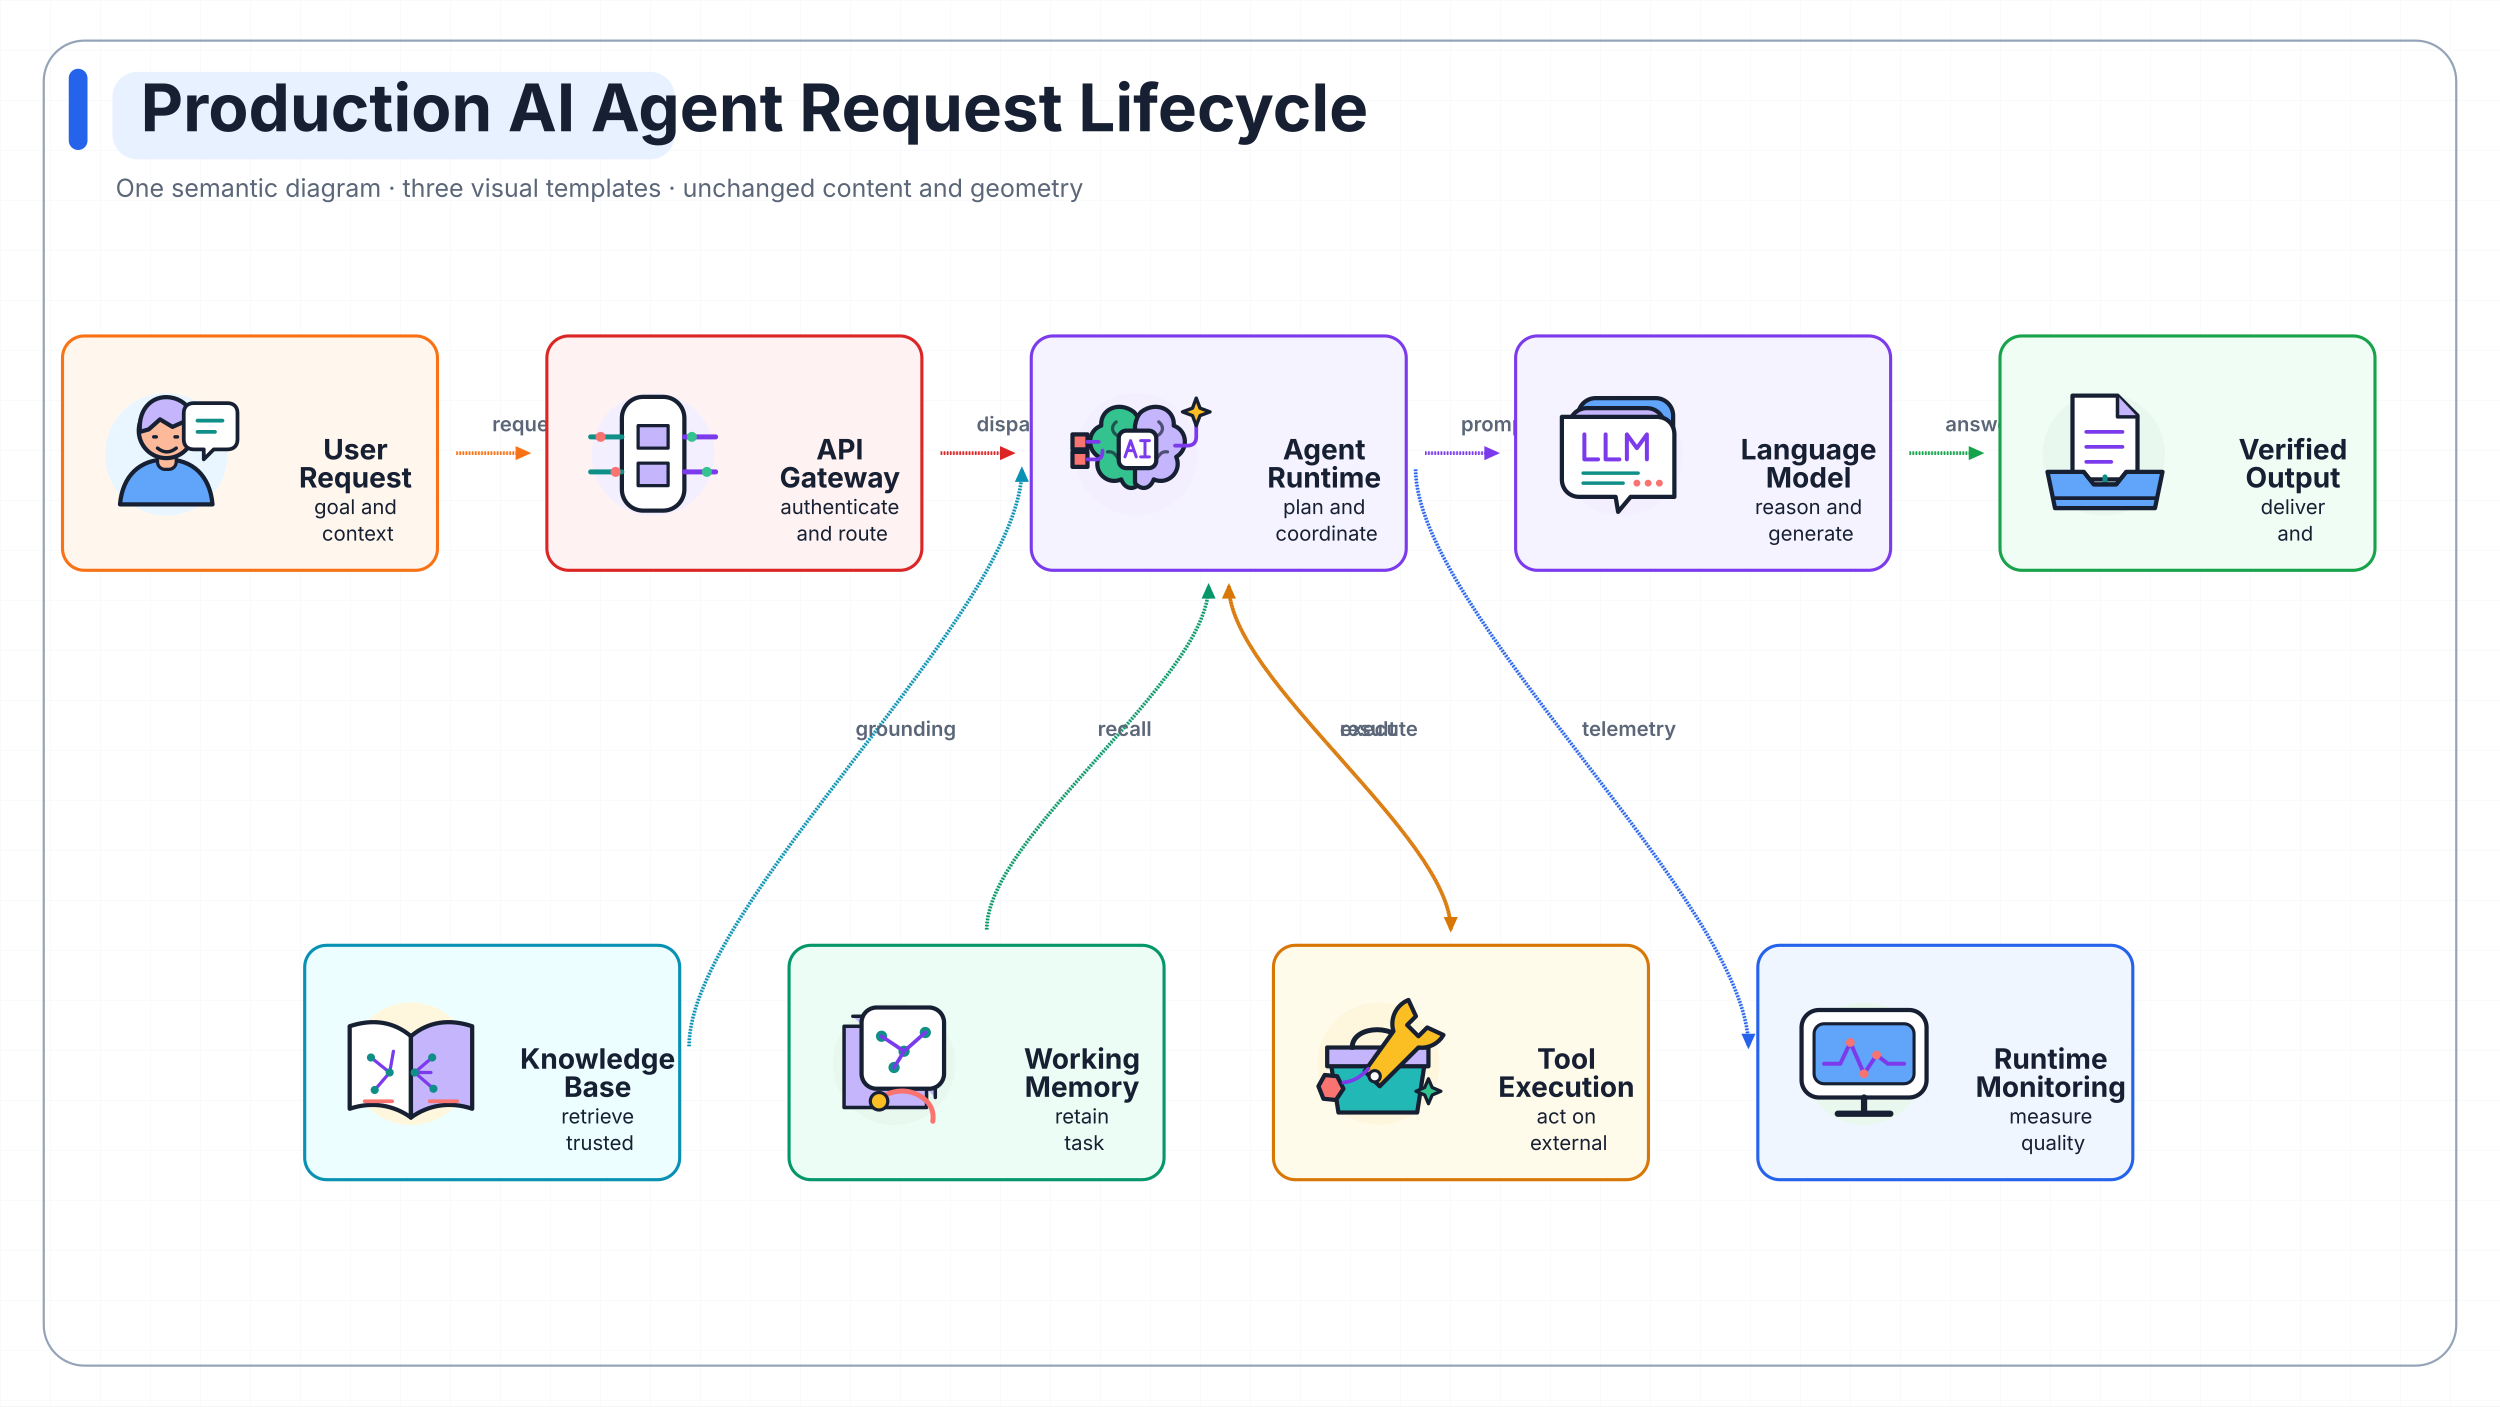
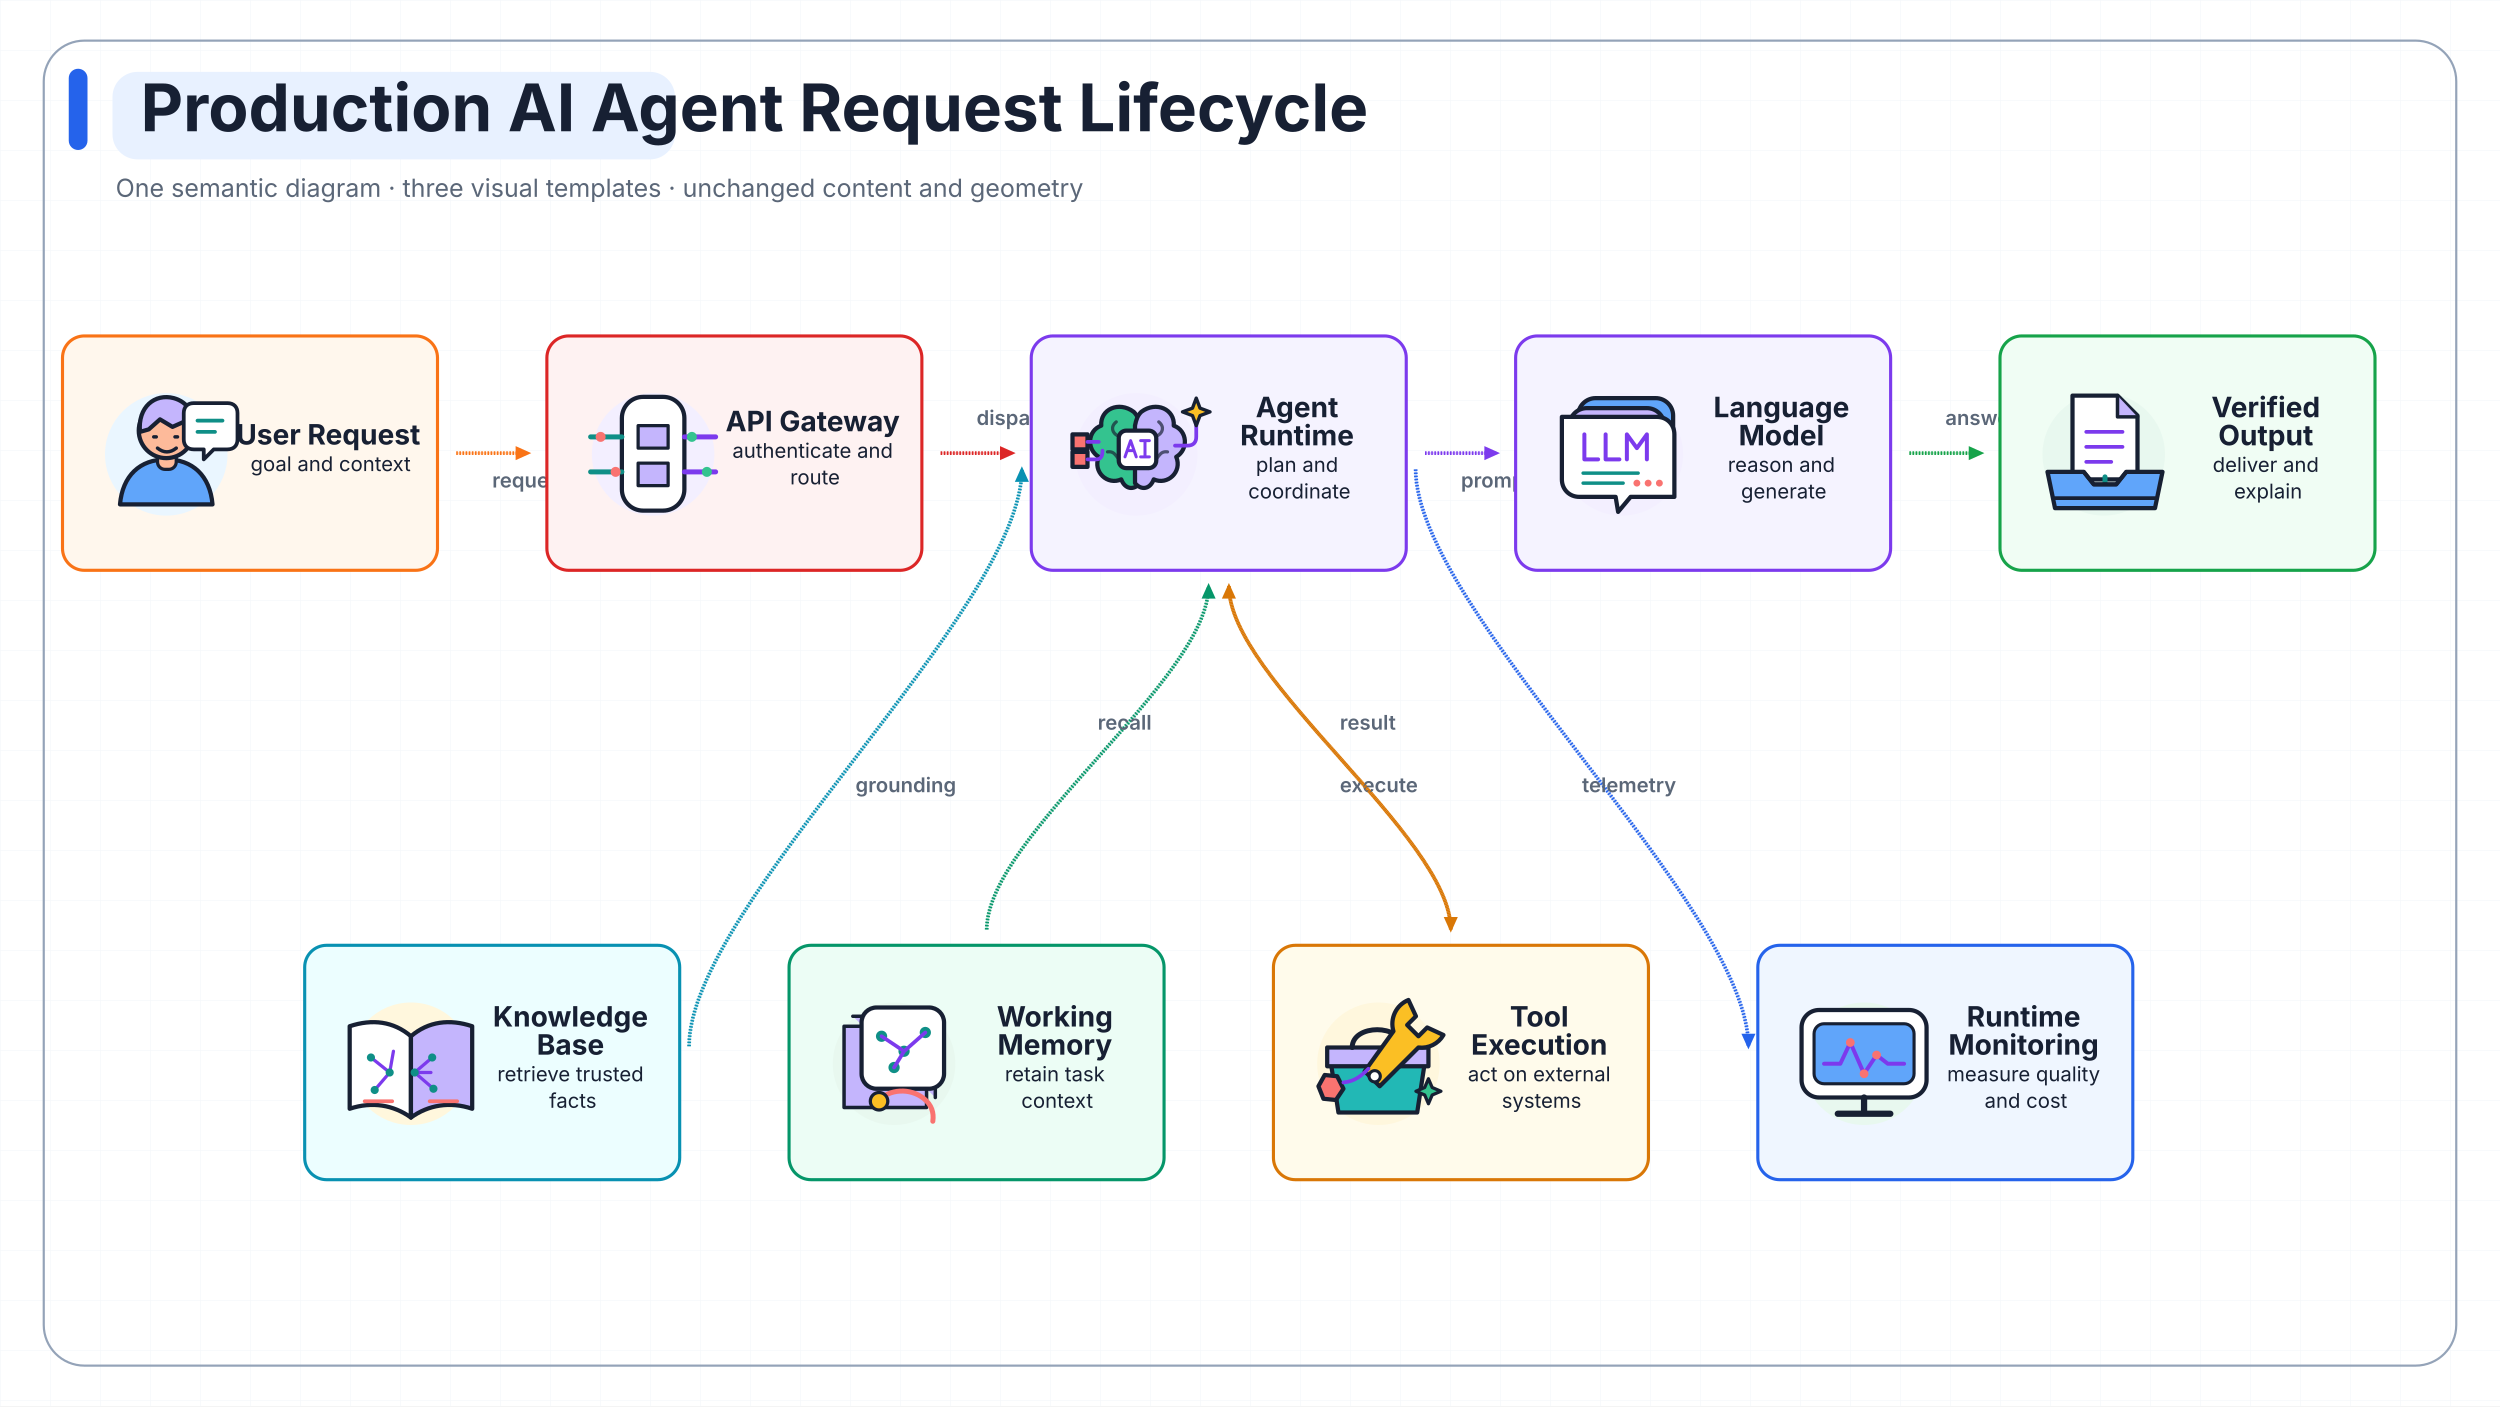
<svg xmlns="http://www.w3.org/2000/svg" width="1600" height="900" viewBox="0 0 1600 900" role="img" aria-labelledby="diagram-title diagram-desc" data-motion-profile="showcase-v1" data-motion-sequence="staged" data-motion-edge="packet-flow" data-motion-node="icon-performance" data-motion-group="none" data-motion-title="highlight-sweep" data-motion-reduced="static" data-icon-system="illustrated" data-icon-system-version="2.5.0">
  <style>
  .title { font: 700 42px ui-sans-serif, system-ui, -apple-system, BlinkMacSystemFont, "Segoe UI", sans-serif; letter-spacing: 0; }
  .subtitle { font: 400 16px ui-sans-serif, system-ui, -apple-system, BlinkMacSystemFont, "Segoe UI", sans-serif; }
  .node-title { font: 700 18px ui-sans-serif, system-ui, -apple-system, BlinkMacSystemFont, "Segoe UI", sans-serif; }
  .node-caption { font: 400 13px ui-sans-serif, system-ui, -apple-system, BlinkMacSystemFont, "Segoe UI", sans-serif; opacity: 0.84; }
  .group-label { font: 700 14px ui-sans-serif, system-ui, -apple-system, BlinkMacSystemFont, "Segoe UI", sans-serif; text-transform: uppercase; letter-spacing: 0.08em; }
  .edge-label { font: 600 13px ui-sans-serif, system-ui, -apple-system, BlinkMacSystemFont, "Segoe UI", sans-serif; }
  .step-label { font: 700 12px ui-sans-serif, system-ui, -apple-system, BlinkMacSystemFont, "Segoe UI", sans-serif; }
  .edge-flow { stroke-linecap: round; }
  .edge-draw, .edge-base { stroke-linecap: butt; stroke-linejoin: round; }
  .edge-particle { filter: url(#particle-glow); }
  .edge-arrow-particle { filter: url(#particle-glow); }
  .semantic-icon { vector-effect: non-scaling-stroke; }
  .semantic-icon-breathe { transform-box: fill-box; transform-origin: center; animation: semanticIconBreathe 2.8s ease-in-out infinite; }
  .icon-breathe-halo { pointer-events: none; filter: url(#particle-glow); }
  .node-glow, .node-burst { pointer-events: none; }
  #title-accent { transform-origin: 50px 70px; animation: titlePulse 4.8s ease-in-out infinite; }
  #title-highlight { transform-origin: 252px 74px; animation: titleSlide 5.6s ease-in-out infinite; }
  @keyframes titlePulse { 0%, 100% { opacity: 0.76; } 50% { opacity: 1; } }
  @keyframes titleSlide { 0%, 100% { transform: translateX(0); opacity: 0.9; } 50% { transform: translateX(8px); opacity: 1; } }
  @keyframes semanticIconBreathe { 0%, 100% { transform: scale(0.96); opacity: 0.72; } 50% { transform: scale(1.08); opacity: 1; } }
  @media (prefers-reduced-motion: reduce) {
    #title-accent, #title-highlight, .semantic-icon-breathe { animation: none; }
  }
</style>
  <rect width="100%" height="100%" fill="#ffffff" />
  <defs>
    <filter id="soft-glow" x="-40%" y="-40%" width="180%" height="180%">
      <feGaussianBlur stdDeviation="5" result="blur" />
      <feMerge>
        <feMergeNode in="blur" />
        <feMergeNode in="SourceGraphic" />
      </feMerge>
    </filter>
    <filter id="particle-glow" x="-80%" y="-80%" width="260%" height="260%">
      <feGaussianBlur stdDeviation="2.6" result="blur" />
      <feMerge>
        <feMergeNode in="blur" />
        <feMergeNode in="SourceGraphic" />
      </feMerge>
    </filter>
    <pattern id="grid" width="32" height="32" patternUnits="userSpaceOnUse">
      <path d="M 32 0 L 0 0 0 32" fill="none" stroke="#edf2f7" stroke-width="1" />
    </pattern>
  </defs>
  <rect width="100%" height="100%" fill="url(#grid)" opacity="0.52" />
  <rect x="28" y="26" width="1544" height="848" rx="26" fill="none" stroke="#94a3b8" stroke-width="1.4" opacity="1.00" />
  <rect id="title-accent" x="44" y="44" width="12" height="52" rx="6" fill="#2563eb" style="animation:none" />
  <rect id="title-highlight" x="72" y="46" width="360" height="56" rx="16" fill="#e8f1ff" style="animation:none" />
  <text id="main-title" x="90" y="84" class="title" fill="#172033" opacity="1">
  Production AI Agent Request Lifecycle
</text>
  <text x="74" y="126" class="subtitle" fill="#5b6778" opacity="1">
  One semantic diagram · three visual templates · unchanged content and geometry
</text>
  <defs>
    <marker id="arrow-1" markerWidth="12" markerHeight="12" viewBox="0 0 12 12" refX="9" refY="6" orient="auto" markerUnits="userSpaceOnUse">
      <path d="M 1 1.5 L 11 6 L 1 10.5 z" fill="#f97316" />
    </marker>
  </defs>
  <g class="edge" data-role="actor">
    <path class="edge-base" d="M 292.0 290.0 C 332.0 290.0, 298.0 290.0, 338.0 290.0" fill="none" stroke="#f97316" stroke-width="1.7" opacity="0.24" />
    <path class="edge-draw" d="M 292.0 290.0 C 332.0 290.0, 298.0 290.0, 338.0 290.0" fill="none" stroke="#f97316" stroke-width="2.4" pathLength="1" stroke-dasharray="1" stroke-dashoffset="0" marker-end="url(#arrow-1)" />
-     <text x="315.0" y="276.0" class="edge-label" fill="#5b6778" opacity="1">
+     <text x="315.0" y="312.0" class="edge-label" fill="#5b6778" opacity="1">
    request
  </text>
  </g>
  <defs>
    <marker id="arrow-2" markerWidth="12" markerHeight="12" viewBox="0 0 12 12" refX="9" refY="6" orient="auto" markerUnits="userSpaceOnUse">
      <path d="M 1 1.5 L 11 6 L 1 10.5 z" fill="#dc2626" />
    </marker>
  </defs>
  <g class="edge" data-role="risk">
    <path class="edge-base" d="M 602.0 290.0 C 642.0 290.0, 608.0 290.0, 648.0 290.0" fill="none" stroke="#dc2626" stroke-width="1.7" opacity="0.24" />
    <path class="edge-draw" d="M 602.0 290.0 C 642.0 290.0, 608.0 290.0, 648.0 290.0" fill="none" stroke="#dc2626" stroke-width="2.4" pathLength="1" stroke-dasharray="1" stroke-dashoffset="0" marker-end="url(#arrow-2)" />
-     <text x="625.0" y="276.0" class="edge-label" fill="#5b6778" opacity="1">
+     <text x="625.0" y="272.0" class="edge-label" fill="#5b6778" opacity="1">
    dispatch
  </text>
  </g>
  <defs>
    <marker id="arrow-3" markerWidth="12" markerHeight="12" viewBox="0 0 12 12" refX="9" refY="6" orient="auto" markerUnits="userSpaceOnUse">
      <path d="M 1 1.5 L 11 6 L 1 10.5 z" fill="#7c3aed" />
    </marker>
  </defs>
  <g class="edge" data-role="agent">
    <path class="edge-base" d="M 912.0 290.0 C 952.0 290.0, 918.0 290.0, 958.0 290.0" fill="none" stroke="#7c3aed" stroke-width="1.7" opacity="0.24" />
    <path class="edge-draw" d="M 912.0 290.0 C 952.0 290.0, 918.0 290.0, 958.0 290.0" fill="none" stroke="#7c3aed" stroke-width="2.4" pathLength="1" stroke-dasharray="1" stroke-dashoffset="0" marker-end="url(#arrow-3)" />
-     <text x="935.0" y="276.0" class="edge-label" fill="#5b6778" opacity="1">
+     <text x="935.0" y="312.0" class="edge-label" fill="#5b6778" opacity="1">
    prompt
  </text>
  </g>
  <defs>
    <marker id="arrow-4" markerWidth="12" markerHeight="12" viewBox="0 0 12 12" refX="9" refY="6" orient="auto" markerUnits="userSpaceOnUse">
      <path d="M 1 1.5 L 11 6 L 1 10.5 z" fill="#16a34a" />
    </marker>
  </defs>
  <g class="edge" data-role="output">
    <path class="edge-base" d="M 1222.0 290.0 C 1262.0 290.0, 1228.0 290.0, 1268.0 290.0" fill="none" stroke="#16a34a" stroke-width="1.7" opacity="0.24" />
    <path class="edge-draw" d="M 1222.0 290.0 C 1262.0 290.0, 1228.0 290.0, 1268.0 290.0" fill="none" stroke="#16a34a" stroke-width="2.4" pathLength="1" stroke-dasharray="1" stroke-dashoffset="0" marker-end="url(#arrow-4)" />
-     <text x="1245.0" y="276.0" class="edge-label" fill="#5b6778" opacity="1">
+     <text x="1245.0" y="272.0" class="edge-label" fill="#5b6778" opacity="1">
    answer
  </text>
  </g>
  <defs>
    <marker id="arrow-5" markerWidth="12" markerHeight="12" viewBox="0 0 12 12" refX="9" refY="6" orient="auto" markerUnits="userSpaceOnUse">
      <path d="M 1 1.5 L 11 6 L 1 10.5 z" fill="#0891b2" />
    </marker>
  </defs>
  <g class="edge" data-role="source">
    <path class="edge-base" d="M 441.0 669.6 C 441.0 580.1, 654.0 389.9, 654.0 300.4" fill="none" stroke="#0891b2" stroke-width="1.7" opacity="0.24" />
    <path class="edge-draw" d="M 441.0 669.6 C 441.0 580.1, 654.0 389.9, 654.0 300.4" fill="none" stroke="#0891b2" stroke-width="2.4" pathLength="1" stroke-dasharray="1" stroke-dashoffset="0" marker-end="url(#arrow-5)" />
-     <text x="547.5" y="471.0" class="edge-label" fill="#5b6778" opacity="1">
+     <text x="547.5" y="507.0" class="edge-label" fill="#5b6778" opacity="1">
    grounding
  </text>
  </g>
  <defs>
    <marker id="arrow-6" markerWidth="12" markerHeight="12" viewBox="0 0 12 12" refX="9" refY="6" orient="auto" markerUnits="userSpaceOnUse">
      <path d="M 1 1.5 L 11 6 L 1 10.5 z" fill="#059669" />
    </marker>
  </defs>
  <g class="edge" data-role="memory">
    <path class="edge-base" d="M 631.5 594.9 C 631.5 535.3, 773.5 434.7, 773.5 375.1" fill="none" stroke="#059669" stroke-width="1.7" opacity="0.24" />
    <path class="edge-draw" d="M 631.5 594.9 C 631.5 535.3, 773.5 434.7, 773.5 375.1" fill="none" stroke="#059669" stroke-width="2.4" pathLength="1" stroke-dasharray="1" stroke-dashoffset="0" marker-end="url(#arrow-6)" />
-     <text x="702.5" y="471.0" class="edge-label" fill="#5b6778" opacity="1">
+     <text x="702.5" y="467.0" class="edge-label" fill="#5b6778" opacity="1">
    recall
  </text>
  </g>
  <defs>
    <marker id="arrow-7" markerWidth="12" markerHeight="12" viewBox="0 0 12 12" refX="9" refY="6" orient="auto" markerUnits="userSpaceOnUse">
      <path d="M 1 1.5 L 11 6 L 1 10.5 z" fill="#d97706" />
    </marker>
  </defs>
  <g class="edge" data-role="tool">
    <path class="edge-base" d="M 786.5 375.1 C 786.5 434.7, 928.5 535.3, 928.5 594.9" fill="none" stroke="#d97706" stroke-width="1.7" opacity="0.24" />
    <path class="edge-draw" d="M 786.5 375.1 C 786.5 434.7, 928.5 535.3, 928.5 594.9" fill="none" stroke="#d97706" stroke-width="2.4" pathLength="1" stroke-dasharray="1" stroke-dashoffset="0" marker-end="url(#arrow-7)" />
-     <text x="857.5" y="471.0" class="edge-label" fill="#5b6778" opacity="1">
+     <text x="857.5" y="507.0" class="edge-label" fill="#5b6778" opacity="1">
    execute
  </text>
  </g>
  <defs>
    <marker id="arrow-8" markerWidth="12" markerHeight="12" viewBox="0 0 12 12" refX="9" refY="6" orient="auto" markerUnits="userSpaceOnUse">
      <path d="M 1 1.5 L 11 6 L 1 10.5 z" fill="#d97706" />
    </marker>
  </defs>
  <g class="edge" data-role="tool">
    <path class="edge-base" d="M 928.5 594.9 C 928.5 535.3, 786.5 434.7, 786.5 375.1" fill="none" stroke="#d97706" stroke-width="1.7" opacity="0.24" />
    <path class="edge-draw" d="M 928.5 594.9 C 928.5 535.3, 786.5 434.7, 786.5 375.1" fill="none" stroke="#d97706" stroke-width="2.4" pathLength="1" stroke-dasharray="1" stroke-dashoffset="0" marker-end="url(#arrow-8)" />
-     <text x="857.5" y="471.0" class="edge-label" fill="#5b6778" opacity="1">
+     <text x="857.5" y="467.0" class="edge-label" fill="#5b6778" opacity="1">
    result
  </text>
  </g>
  <defs>
    <marker id="arrow-9" markerWidth="12" markerHeight="12" viewBox="0 0 12 12" refX="9" refY="6" orient="auto" markerUnits="userSpaceOnUse">
      <path d="M 1 1.5 L 11 6 L 1 10.5 z" fill="#2563eb" />
    </marker>
  </defs>
  <g class="edge" data-role="process">
    <path class="edge-base" d="M 906.0 300.4 C 906.0 389.9, 1119.0 580.1, 1119.0 669.6" fill="none" stroke="#2563eb" stroke-width="1.7" opacity="0.24" />
    <path class="edge-draw" d="M 906.0 300.4 C 906.0 389.9, 1119.0 580.1, 1119.0 669.6" fill="none" stroke="#2563eb" stroke-width="2.4" pathLength="1" stroke-dasharray="1" stroke-dashoffset="0" marker-end="url(#arrow-9)" />
-     <text x="1012.5" y="471.0" class="edge-label" fill="#5b6778" opacity="1">
+     <text x="1012.5" y="507.0" class="edge-label" fill="#5b6778" opacity="1">
    telemetry
  </text>
  </g>
  <g id="node-user" class="node motion-node" data-role="actor" opacity="1">
-     <rect x="40.0" y="215.0" width="240.0" height="150.0" rx="14.0" fill="#fff7ed" stroke="#f97316" stroke-width="2.0" />
+     <rect class="node-surface" x="40.0" y="215.0" width="240.0" height="150.0" rx="14.0" fill="#fff7ed" stroke="#f97316" stroke-width="2.0" />
    <g class="semantic-icon-wrap semantic-icon-character-wrap semantic-icon-illustrated-wrap" data-icon="user" data-node-id="user" opacity="1">
      <g id="icon-user-root" class="semantic-icon semantic-icon-illustrated" data-icon-system="illustrated" data-icon-system-version="2.5.0" data-semantic-role="external-person-request-interact" data-rest-opacity="1" transform="translate(60.0 242.0) scale(0.8)">
        <g class="illustrated-character-motion-shell">
          <circle id="icon-user-wash" class="illustrated-part illustrated-wash" data-rest-opacity="1" cx="58" cy="61" r="49" fill="#eaf6ff" stroke="none" stroke-width="3.4" stroke-linecap="round" stroke-linejoin="round" />
          <path id="icon-user-portrait-body" class="illustrated-part illustrated-portrait-body" data-rest-opacity="1" d="M21 101c2-23 16-36 37-36s35 13 37 36Z" fill="#60a5fa" stroke="#172033" stroke-width="3.4" stroke-linecap="round" stroke-linejoin="round" />
          <rect id="icon-user-portrait-neck" class="illustrated-part illustrated-portrait-neck" data-rest-opacity="1" x="51" y="56" width="15" height="17" rx="6" fill="#fdba9a" stroke="#172033" stroke-width="2.6" stroke-linecap="round" stroke-linejoin="round" />
          <circle id="icon-user-portrait-head" class="illustrated-part illustrated-portrait-head" data-rest-opacity="1" cx="58" cy="42" r="22" fill="#fdba9a" stroke="#172033" stroke-width="3.4" stroke-linecap="round" stroke-linejoin="round" />
          <path id="icon-user-portrait-hair" class="illustrated-part illustrated-portrait-hair" data-rest-opacity="1" d="M37 43c-2-20 12-31 27-27 11 3 18 13 16 27l-8-8-9 4-10-6-9 8Z" fill="#c4b5fd" stroke="#172033" stroke-width="3.4" stroke-linecap="round" stroke-linejoin="round" />
          <path id="icon-user-face" class="illustrated-part illustrated-face" data-rest-opacity="1" d="M48 47h2m15 0h2M51 56c5 4 10 4 15 0" fill="none" stroke="#172033" stroke-width="2.8" stroke-linecap="round" stroke-linejoin="round" />
          <path id="icon-user-conversation-card" class="illustrated-part illustrated-conversation-card" data-rest-opacity="1" d="M80 20h27c5 0 8 3 8 8v21c0 5-3 8-8 8H96l-8 8v-8h-8c-5 0-8-3-8-8V28c0-5 3-8 8-8Z" fill="#ffffff" stroke="#172033" stroke-width="3" stroke-linecap="round" stroke-linejoin="round" />
          <path id="icon-user-conversation-lines" class="illustrated-part illustrated-conversation-lines" data-rest-opacity="1" d="M83 34h20M83 43h14" fill="none" stroke="#0f8f87" stroke-width="3" stroke-linecap="round" stroke-linejoin="round" />
        </g>
      </g>
    </g>
-     <text x="229.0" y="276.0" text-anchor="middle" fill="#172033">
-       <tspan x="229.0" dy="18" class="node-title">User</tspan>
-       <tspan x="229.0" dy="18" class="node-title">Request</tspan>
-       <tspan x="229.0" dy="17" class="node-caption">goal and</tspan>
-       <tspan x="229.0" dy="17" class="node-caption">context</tspan>
+     <text x="211.6" y="284.5" class="node-text-block" text-anchor="middle" fill="#172033">
+       <tspan x="211.6" dy="0" class="node-title">User Request</tspan>
+       <tspan x="211.6" dy="17" class="node-caption">goal and context</tspan>
    </text>
  </g>
  <g id="node-gateway" class="node motion-node" data-role="risk" opacity="1">
-     <rect x="350.0" y="215.0" width="240.0" height="150.0" rx="14.0" fill="#fef2f2" stroke="#dc2626" stroke-width="2.0" />
+     <rect class="node-surface" x="350.0" y="215.0" width="240.0" height="150.0" rx="14.0" fill="#fef2f2" stroke="#dc2626" stroke-width="2.0" />
    <g class="semantic-icon-wrap semantic-icon-character-wrap semantic-icon-illustrated-wrap" data-icon="gateway" data-node-id="gateway" opacity="1">
      <g id="icon-gateway-root" class="semantic-icon semantic-icon-illustrated" data-icon-system="illustrated" data-icon-system-version="2.5.0" data-semantic-role="traffic-admit-route-mediate" data-rest-opacity="1" transform="translate(370.0 242.0) scale(0.8)">
        <g class="illustrated-character-motion-shell">
          <circle id="icon-gateway-wash" class="illustrated-part illustrated-wash" data-rest-opacity="1" cx="60" cy="61" r="49" fill="#f3efff" stroke="none" stroke-width="3.4" stroke-linecap="round" stroke-linejoin="round" />
          <rect id="icon-gateway-boundary-appliance" class="illustrated-part illustrated-boundary-appliance" data-rest-opacity="1" x="35" y="15" width="50" height="91" rx="17" fill="#ffffff" stroke="#172033" stroke-width="3.4" stroke-linecap="round" stroke-linejoin="round" />
          <path id="icon-gateway-policy-core" class="illustrated-part illustrated-policy-core" data-rest-opacity="1" d="M48 38h24v18H48Zm0 30h24v18H48Z" fill="#c4b5fd" stroke="#172033" stroke-width="2.6" stroke-linecap="round" stroke-linejoin="round" />
          <path id="icon-gateway-inbound-lanes" class="illustrated-part illustrated-inbound-lanes" data-rest-opacity="1" d="M10 47h25M10 75h25" fill="none" stroke="#0f8f87" stroke-width="4" stroke-linecap="round" stroke-linejoin="round" />
          <path id="icon-gateway-outbound-lanes" class="illustrated-part illustrated-outbound-lanes" data-rest-opacity="1" d="M85 47h25M85 75h25" fill="none" stroke="#7c3aed" stroke-width="4" stroke-linecap="round" stroke-linejoin="round" />
          <path id="icon-gateway-request-packets" class="illustrated-part illustrated-request-packets" data-rest-opacity="1" d="M18 47h0m12 28h0" fill="none" stroke="#f97370" stroke-width="8" stroke-linecap="round" stroke-linejoin="round" />
          <path id="icon-gateway-response-packets" class="illustrated-part illustrated-response-packets" data-rest-opacity="1" d="M91 47h0m12 28h0" fill="none" stroke="#34c38f" stroke-width="8" stroke-linecap="round" stroke-linejoin="round" />
        </g>
      </g>
    </g>
-     <text x="539.0" y="276.0" text-anchor="middle" fill="#172033">
-       <tspan x="539.0" dy="18" class="node-title">API</tspan>
-       <tspan x="539.0" dy="18" class="node-title">Gateway</tspan>
-       <tspan x="539.0" dy="17" class="node-caption">authenticate</tspan>
-       <tspan x="539.0" dy="17" class="node-caption">and route</tspan>
+     <text x="521.6" y="276.0" class="node-text-block" text-anchor="middle" fill="#172033">
+       <tspan x="521.6" dy="0" class="node-title">API Gateway</tspan>
+       <tspan x="521.6" dy="17" class="node-caption">authenticate and</tspan>
+       <tspan x="521.6" dy="17" class="node-caption">route</tspan>
    </text>
  </g>
  <g id="node-agent" class="node motion-node" data-role="agent" opacity="1">
-     <rect x="660.0" y="215.0" width="240.0" height="150.0" rx="14.0" fill="#f5f3ff" stroke="#7c3aed" stroke-width="2.0" />
+     <rect class="node-surface" x="660.0" y="215.0" width="240.0" height="150.0" rx="14.0" fill="#f5f3ff" stroke="#7c3aed" stroke-width="2.0" />
    <g class="semantic-icon-wrap semantic-icon-character-wrap semantic-icon-illustrated-wrap" data-icon="agent" data-node-id="agent" opacity="1">
      <g id="icon-agent-root" class="semantic-icon semantic-icon-illustrated" data-icon-system="illustrated" data-icon-system-version="2.5.0" data-semantic-role="input-reason-result" data-rest-opacity="1" transform="translate(680.0 242.0) scale(0.8)">
        <g class="illustrated-character-motion-shell">
          <circle id="icon-agent-wash" class="illustrated-part illustrated-wash" data-rest-opacity="1" cx="59" cy="61" r="49" fill="#f3efff" stroke="none" stroke-width="3.4" stroke-linecap="round" stroke-linejoin="round" />
          <path id="icon-agent-brain-left" class="illustrated-part illustrated-brain-left" data-rest-opacity="1" d="M57 27C45 18 30 25 31 38c-11 4-12 19-2 25-5 12 7 23 18 18 3 8 10 9 15 3V38c-1-5-2-8-5-11Z" fill="#34c38f" stroke="#172033" stroke-width="3.4" stroke-linecap="round" stroke-linejoin="round" />
          <path id="icon-agent-brain-right" class="illustrated-part illustrated-brain-right" data-rest-opacity="1" d="M63 27c12-9 27-2 26 11 11 4 12 19 2 25 5 12-7 23-18 18-3 8-10 9-15 3V38c1-5 2-8 5-11Z" fill="#c4b5fd" stroke="#172033" stroke-width="3.4" stroke-linecap="round" stroke-linejoin="round" />
          <path id="icon-agent-brain-detail" class="illustrated-part illustrated-brain-detail" data-rest-opacity="0.68" d="M43 35c-5 4-3 9 1 11m-8 13c7-1 7 6 12 8m29-32c5 4 3 9-1 11m8 13c-7-1-7 6-12 8" opacity="0.68" fill="none" stroke="#172033" stroke-width="2.6" stroke-linecap="round" stroke-linejoin="round" />
          <rect id="icon-agent-processor" class="illustrated-part illustrated-processor" data-rest-opacity="1" x="45" y="42" width="30" height="30" rx="6" fill="#ffffff" stroke="#172033" stroke-width="3.4" stroke-linecap="round" stroke-linejoin="round" />
          <path id="icon-agent-processor-core" class="illustrated-part illustrated-processor-core" data-rest-opacity="1" d="M50 63l4.5-13L59 63m-7.3-5h5.6M62.5 50h7m-3.5 0v13m-3.5 0h7" fill="none" stroke="#7c3aed" stroke-width="2.4" stroke-linecap="round" stroke-linejoin="round" />
          <path id="icon-agent-input-nodes" class="illustrated-part illustrated-input-nodes" data-rest-opacity="1" d="M8 45h12v12H8Zm0 26h12V59H8Z" fill="#f97370" stroke="#172033" stroke-width="3.4" stroke-linecap="round" stroke-linejoin="round" />
          <path id="icon-agent-input-path" class="illustrated-part illustrated-input-path" data-rest-opacity="1" d="M20 51h9m-9 14h7c4 0 5-3 5-7" fill="none" stroke="#7c3aed" stroke-width="3" stroke-linecap="round" stroke-linejoin="round" />
          <path id="icon-agent-output-path" class="illustrated-part illustrated-output-path" data-rest-opacity="1" d="M90 54h10c5 0 7-3 7-7V35" fill="none" stroke="#7c3aed" stroke-width="3" stroke-linecap="round" stroke-linejoin="round" />
          <path id="icon-agent-result" class="illustrated-part illustrated-result" data-rest-opacity="1" d="M107 16l3 8 8 3-8 3-3 8-3-8-8-3 8-3Z" fill="#fbbf24" stroke="#172033" stroke-width="2.7" stroke-linecap="round" stroke-linejoin="round" />
        </g>
      </g>
    </g>
-     <text x="849.0" y="276.0" text-anchor="middle" fill="#172033">
-       <tspan x="849.0" dy="18" class="node-title">Agent</tspan>
-       <tspan x="849.0" dy="18" class="node-title">Runtime</tspan>
-       <tspan x="849.0" dy="17" class="node-caption">plan and</tspan>
-       <tspan x="849.0" dy="17" class="node-caption">coordinate</tspan>
+     <text x="831.6" y="267.0" class="node-text-block" text-anchor="middle" fill="#172033">
+       <tspan x="831.6" dy="0" class="node-title">Agent</tspan>
+       <tspan x="831.6" dy="18" class="node-title">Runtime</tspan>
+       <tspan x="831.6" dy="17" class="node-caption">plan and</tspan>
+       <tspan x="831.6" dy="17" class="node-caption">coordinate</tspan>
    </text>
  </g>
  <g id="node-model" class="node motion-node" data-role="agent" opacity="1">
-     <rect x="970.0" y="215.0" width="240.0" height="150.0" rx="14.0" fill="#f5f3ff" stroke="#7c3aed" stroke-width="2.0" />
+     <rect class="node-surface" x="970.0" y="215.0" width="240.0" height="150.0" rx="14.0" fill="#f5f3ff" stroke="#7c3aed" stroke-width="2.0" />
    <g class="semantic-icon-wrap semantic-icon-character-wrap semantic-icon-illustrated-wrap" data-icon="llm" data-node-id="model" opacity="1">
      <g id="icon-model-root" class="semantic-icon semantic-icon-illustrated" data-icon-system="illustrated" data-icon-system-version="2.5.0" data-semantic-role="language-context-transform-generate" data-rest-opacity="1" transform="translate(990.0 242.0) scale(0.8)">
        <g class="illustrated-character-motion-shell">
          <circle id="icon-model-wash" class="illustrated-part illustrated-wash" data-rest-opacity="1" cx="60" cy="61" r="49" fill="#f3efff" stroke="none" stroke-width="3.4" stroke-linecap="round" stroke-linejoin="round" />
          <rect id="icon-model-context-back" class="illustrated-part illustrated-context-back" data-rest-opacity="1" x="25" y="16" width="76" height="70" rx="14" fill="#60a5fa" stroke="#172033" stroke-width="3.4" stroke-linecap="round" stroke-linejoin="round" />
          <rect id="icon-model-context-mid" class="illustrated-part illustrated-context-mid" data-rest-opacity="1" x="18" y="24" width="76" height="70" rx="14" fill="#c4b5fd" stroke="#172033" stroke-width="3.4" stroke-linecap="round" stroke-linejoin="round" />
          <path id="icon-model-model-shell" class="illustrated-part illustrated-model-shell" data-rest-opacity="1" d="M12 31h76c8 0 14 6 14 14v50H67l-10 12-2-12H26c-8 0-14-6-14-14Z" fill="#ffffff" stroke="#172033" stroke-width="3.4" stroke-linecap="round" stroke-linejoin="round" />
          <path id="icon-model-model-mark" class="illustrated-part illustrated-model-mark" data-rest-opacity="1" d="M30 45v20h11M47 45v20h11M64 65V45l8 11 8-11v20" fill="none" stroke="#7c3aed" stroke-width="3.2" stroke-linecap="round" stroke-linejoin="round" />
          <path id="icon-model-token-lines" class="illustrated-part illustrated-token-lines" data-rest-opacity="1" d="M29 76h44M29 84h32" fill="none" stroke="#0f8f87" stroke-width="2.8" stroke-linecap="round" stroke-linejoin="round" />
          <path id="icon-model-completion-dots" class="illustrated-part illustrated-completion-dots" data-rest-opacity="1" d="M72 84h0m9 0h0m9 0h0" fill="none" stroke="#f97370" stroke-width="5.5" stroke-linecap="round" stroke-linejoin="round" />
        </g>
      </g>
    </g>
-     <text x="1159.0" y="276.0" text-anchor="middle" fill="#172033">
-       <tspan x="1159.0" dy="18" class="node-title">Language</tspan>
-       <tspan x="1159.0" dy="18" class="node-title">Model</tspan>
-       <tspan x="1159.0" dy="17" class="node-caption">reason and</tspan>
-       <tspan x="1159.0" dy="17" class="node-caption">generate</tspan>
+     <text x="1141.6" y="267.0" class="node-text-block" text-anchor="middle" fill="#172033">
+       <tspan x="1141.6" dy="0" class="node-title">Language</tspan>
+       <tspan x="1141.6" dy="18" class="node-title">Model</tspan>
+       <tspan x="1141.6" dy="17" class="node-caption">reason and</tspan>
+       <tspan x="1141.6" dy="17" class="node-caption">generate</tspan>
    </text>
  </g>
  <g id="node-output" class="node motion-node" data-role="output" opacity="1">
-     <rect x="1280.0" y="215.0" width="240.0" height="150.0" rx="14.0" fill="#f0fdf4" stroke="#16a34a" stroke-width="2.0" />
+     <rect class="node-surface" x="1280.0" y="215.0" width="240.0" height="150.0" rx="14.0" fill="#f0fdf4" stroke="#16a34a" stroke-width="2.0" />
    <g class="semantic-icon-wrap semantic-icon-character-wrap semantic-icon-illustrated-wrap" data-icon="output" data-node-id="output" opacity="1">
      <g id="icon-output-root" class="semantic-icon semantic-icon-illustrated" data-icon-system="illustrated" data-icon-system-version="2.5.0" data-semantic-role="artifact-deliver-confirm" data-rest-opacity="1" transform="translate(1300.0 242.0) scale(0.8)">
        <g class="illustrated-character-motion-shell">
          <circle id="icon-output-wash" class="illustrated-part illustrated-wash" data-rest-opacity="1" cx="58" cy="61" r="49" fill="#e8f8ef" stroke="none" stroke-width="3.4" stroke-linecap="round" stroke-linejoin="round" />
          <path id="icon-output-artifact-card" class="illustrated-part illustrated-artifact-card" data-rest-opacity="1" d="M33 14h36l16 16v51H33Z" fill="#ffffff" stroke="#172033" stroke-width="3.4" stroke-linecap="round" stroke-linejoin="round" />
          <path id="icon-output-artifact-corner" class="illustrated-part illustrated-artifact-corner" data-rest-opacity="1" d="M69 14v17h16" fill="#c4b5fd" stroke="#172033" stroke-width="2.8" stroke-linecap="round" stroke-linejoin="round" />
          <path id="icon-output-artifact-lines" class="illustrated-part illustrated-artifact-lines" data-rest-opacity="1" d="M44 43h29M44 55h29M44 67h20" fill="none" stroke="#7c3aed" stroke-width="3" stroke-linecap="round" stroke-linejoin="round" />
          <path id="icon-output-emergence-track" class="illustrated-part illustrated-emergence-track" data-rest-opacity="1" d="M59 79v17" fill="none" stroke="#0f8f87" stroke-width="4" stroke-linecap="round" stroke-linejoin="round" />
          <path id="icon-output-delivery-tray" class="illustrated-part illustrated-delivery-tray" data-rest-opacity="1" d="M13 75h29l8 10h18l8-10h29l-6 29H19Z" fill="#60a5fa" stroke="#172033" stroke-width="3.4" stroke-linecap="round" stroke-linejoin="round" />
          <path id="icon-output-delivery-lip" class="illustrated-part illustrated-delivery-lip" data-rest-opacity="1" d="M19 96h80M42 75l8 10h18l8-10" fill="none" stroke="#172033" stroke-width="3" stroke-linecap="round" stroke-linejoin="round" />
        </g>
      </g>
    </g>
-     <text x="1469.0" y="276.0" text-anchor="middle" fill="#172033">
-       <tspan x="1469.0" dy="18" class="node-title">Verified</tspan>
-       <tspan x="1469.0" dy="18" class="node-title">Output</tspan>
-       <tspan x="1469.0" dy="17" class="node-caption">deliver</tspan>
-       <tspan x="1469.0" dy="17" class="node-caption">and</tspan>
+     <text x="1451.6" y="267.0" class="node-text-block" text-anchor="middle" fill="#172033">
+       <tspan x="1451.6" dy="0" class="node-title">Verified</tspan>
+       <tspan x="1451.6" dy="18" class="node-title">Output</tspan>
+       <tspan x="1451.6" dy="17" class="node-caption">deliver and</tspan>
+       <tspan x="1451.6" dy="17" class="node-caption">explain</tspan>
    </text>
  </g>
  <g id="node-knowledge" class="node motion-node" data-role="source" opacity="1">
-     <rect x="195.0" y="605.0" width="240.0" height="150.0" rx="14.0" fill="#ecfeff" stroke="#0891b2" stroke-width="2.0" />
+     <rect class="node-surface" x="195.0" y="605.0" width="240.0" height="150.0" rx="14.0" fill="#ecfeff" stroke="#0891b2" stroke-width="2.0" />
    <g class="semantic-icon-wrap semantic-icon-character-wrap semantic-icon-illustrated-wrap" data-icon="knowledge-base" data-node-id="knowledge" opacity="1">
      <g id="icon-knowledge-root" class="semantic-icon semantic-icon-illustrated" data-icon-system="illustrated" data-icon-system-version="2.5.0" data-semantic-role="knowledge-curate-connect-reference" data-rest-opacity="1" transform="translate(215.0 632.0) scale(0.8)">
        <g class="illustrated-character-motion-shell">
          <circle id="icon-knowledge-wash" class="illustrated-part illustrated-wash" data-rest-opacity="1" cx="60" cy="61" r="49" fill="#fff7dd" stroke="none" stroke-width="3.4" stroke-linecap="round" stroke-linejoin="round" />
          <path id="icon-knowledge-book-left" class="illustrated-part illustrated-book-left" data-rest-opacity="1" d="M11 31c18-6 35-4 49 8v65c-14-10-31-13-49-7Z" fill="#ffffff" stroke="#172033" stroke-width="3.4" stroke-linecap="round" stroke-linejoin="round" />
          <path id="icon-knowledge-book-right" class="illustrated-part illustrated-book-right" data-rest-opacity="1" d="M109 31c-18-6-35-4-49 8v65c14-10 31-13 49-7Z" fill="#c4b5fd" stroke="#172033" stroke-width="3.4" stroke-linecap="round" stroke-linejoin="round" />
          <path id="icon-knowledge-book-spine" class="illustrated-part illustrated-book-spine" data-rest-opacity="1" d="M60 39v65" fill="none" stroke="#172033" stroke-width="3" stroke-linecap="round" stroke-linejoin="round" />
          <path id="icon-knowledge-knowledge-links" class="illustrated-part illustrated-knowledge-links" data-rest-opacity="1" d="M28 56 43 68 31 82m15-31-3 17m34-12-14 12 15 13m-15-13 13 0" fill="none" stroke="#7c3aed" stroke-width="2.6" stroke-linecap="round" stroke-linejoin="round" />
          <path id="icon-knowledge-knowledge-points" class="illustrated-part illustrated-knowledge-points" data-rest-opacity="1" d="M28 56h0M43 68h0M31 82h0M77 56h0M63 68h0M78 81h0" fill="none" stroke="#0f8f87" stroke-width="6.5" stroke-linecap="round" stroke-linejoin="round" />
          <path id="icon-knowledge-reference-lines" class="illustrated-part illustrated-reference-lines" data-rest-opacity="1" d="M23 91h22M75 91h22" fill="none" stroke="#f97370" stroke-width="3" stroke-linecap="round" stroke-linejoin="round" />
        </g>
      </g>
    </g>
-     <text x="384.0" y="666.0" text-anchor="middle" fill="#172033">
-       <tspan x="384.0" dy="18" class="node-title">Knowledge</tspan>
-       <tspan x="384.0" dy="18" class="node-title">Base</tspan>
-       <tspan x="384.0" dy="17" class="node-caption">retrieve</tspan>
-       <tspan x="384.0" dy="17" class="node-caption">trusted</tspan>
+     <text x="366.6" y="657.0" class="node-text-block" text-anchor="middle" fill="#172033">
+       <tspan x="366.6" dy="0" class="node-title">Knowledge</tspan>
+       <tspan x="366.6" dy="18" class="node-title">Base</tspan>
+       <tspan x="366.6" dy="17" class="node-caption">retrieve trusted</tspan>
+       <tspan x="366.6" dy="17" class="node-caption">facts</tspan>
    </text>
  </g>
  <g id="node-memory" class="node motion-node" data-role="memory" opacity="1">
-     <rect x="505.0" y="605.0" width="240.0" height="150.0" rx="14.0" fill="#ecfdf5" stroke="#059669" stroke-width="2.0" />
+     <rect class="node-surface" x="505.0" y="605.0" width="240.0" height="150.0" rx="14.0" fill="#ecfdf5" stroke="#059669" stroke-width="2.0" />
    <g class="semantic-icon-wrap semantic-icon-character-wrap semantic-icon-illustrated-wrap" data-icon="memory" data-node-id="memory" opacity="1">
      <g id="icon-memory-root" class="semantic-icon semantic-icon-illustrated" data-icon-system="illustrated" data-icon-system-version="2.5.0" data-semantic-role="context-capture-index-recall" data-rest-opacity="1" transform="translate(525.0 632.0) scale(0.8)">
        <g class="illustrated-character-motion-shell">
          <circle id="icon-memory-wash" class="illustrated-part illustrated-wash" data-rest-opacity="1" cx="59" cy="61" r="49" fill="#e8f8ef" stroke="none" stroke-width="3.4" stroke-linecap="round" stroke-linejoin="round" />
          <path id="icon-memory-context-stack" class="illustrated-part illustrated-context-stack" data-rest-opacity="1" d="M19 31h66v65H19Zm7-8h66v65" fill="#c4b5fd" stroke="#172033" stroke-width="2.8" stroke-linecap="round" stroke-linejoin="round" />
          <rect id="icon-memory-context-card" class="illustrated-part illustrated-context-card" data-rest-opacity="1" x="33" y="16" width="66" height="65" rx="12" fill="#ffffff" stroke="#172033" stroke-width="3.4" stroke-linecap="round" stroke-linejoin="round" />
          <path id="icon-memory-context-nodes" class="illustrated-part illustrated-context-nodes" data-rest-opacity="1" d="M49 39h0m18 12h0m17-15h0m-25 28h0" fill="none" stroke="#0f8f87" stroke-width="9" stroke-linecap="round" stroke-linejoin="round" />
          <path id="icon-memory-context-links" class="illustrated-part illustrated-context-links" data-rest-opacity="1" d="M49 39 67 51m0 0 17-15M67 51l-8 13" fill="none" stroke="#7c3aed" stroke-width="3" stroke-linecap="round" stroke-linejoin="round" />
          <path id="icon-memory-recall-orbit" class="illustrated-part illustrated-recall-orbit" data-rest-opacity="1" d="M46 91c9-10 26-11 37-2 6 5 8 11 7 18" fill="none" stroke="#f97370" stroke-width="4" stroke-linecap="round" stroke-linejoin="round" />
          <circle id="icon-memory-recall-focus" class="illustrated-part illustrated-recall-focus" data-rest-opacity="1" cx="47" cy="91" r="7" fill="#fbbf24" stroke="#172033" stroke-width="2.6" stroke-linecap="round" stroke-linejoin="round" />
        </g>
      </g>
    </g>
-     <text x="694.0" y="666.0" text-anchor="middle" fill="#172033">
-       <tspan x="694.0" dy="18" class="node-title">Working</tspan>
-       <tspan x="694.0" dy="18" class="node-title">Memory</tspan>
-       <tspan x="694.0" dy="17" class="node-caption">retain</tspan>
-       <tspan x="694.0" dy="17" class="node-caption">task</tspan>
+     <text x="676.6" y="657.0" class="node-text-block" text-anchor="middle" fill="#172033">
+       <tspan x="676.6" dy="0" class="node-title">Working</tspan>
+       <tspan x="676.6" dy="18" class="node-title">Memory</tspan>
+       <tspan x="676.6" dy="17" class="node-caption">retain task</tspan>
+       <tspan x="676.6" dy="17" class="node-caption">context</tspan>
    </text>
  </g>
  <g id="node-tool" class="node motion-node" data-role="tool" opacity="1">
-     <rect x="815.0" y="605.0" width="240.0" height="150.0" rx="14.0" fill="#fffbeb" stroke="#d97706" stroke-width="2.0" />
+     <rect class="node-surface" x="815.0" y="605.0" width="240.0" height="150.0" rx="14.0" fill="#fffbeb" stroke="#d97706" stroke-width="2.0" />
    <g class="semantic-icon-wrap semantic-icon-character-wrap semantic-icon-illustrated-wrap" data-icon="tool" data-node-id="tool" opacity="1">
      <g id="icon-tool-root" class="semantic-icon semantic-icon-illustrated" data-icon-system="illustrated" data-icon-system-version="2.5.0" data-semantic-role="tool-action-complete" data-rest-opacity="1" transform="translate(835.0 632.0) scale(0.8)">
        <g class="illustrated-character-motion-shell">
          <circle id="icon-tool-wash" class="illustrated-part illustrated-wash" data-rest-opacity="1" cx="59" cy="61" r="49" fill="#fff7dd" stroke="none" stroke-width="3.4" stroke-linecap="round" stroke-linejoin="round" />
          <path id="icon-tool-toolbox" class="illustrated-part illustrated-toolbox" data-rest-opacity="1" d="M20 54h77l-7 46H27Z" fill="#22b8b5" stroke="#172033" stroke-width="3.4" stroke-linecap="round" stroke-linejoin="round" />
          <path id="icon-tool-toolbox-lid" class="illustrated-part illustrated-toolbox-lid" data-rest-opacity="1" d="M18 48h81v15H18Z" fill="#c4b5fd" stroke="#172033" stroke-width="3.4" stroke-linecap="round" stroke-linejoin="round" />
          <path id="icon-tool-handle" class="illustrated-part illustrated-handle" data-rest-opacity="1" d="M38 48c0-19 40-19 40 0" fill="none" stroke="#172033" stroke-width="4" stroke-linecap="round" stroke-linejoin="round" />
          <path id="icon-tool-wrench" class="illustrated-part illustrated-wrench" data-rest-opacity="1" d="M48 67l12 12 31-31c8 1 16-3 20-10l-13-6-7 7-9-9 7-7-6-13c-10 4-15 15-12 25Z" fill="#fbbf24" stroke="#172033" stroke-width="3.4" stroke-linecap="round" stroke-linejoin="round" />
          <circle id="icon-tool-wrench-hole" class="illustrated-part illustrated-wrench-hole" data-rest-opacity="1" cx="56" cy="71" r="4.5" fill="#ffffff" stroke="#172033" stroke-width="2.5" stroke-linecap="round" stroke-linejoin="round" />
          <path id="icon-tool-target" class="illustrated-part illustrated-target" data-rest-opacity="1" d="M11 79l5-9 10 1 5 10-6 9-10-1Z" fill="#f97370" stroke="#172033" stroke-width="3.4" stroke-linecap="round" stroke-linejoin="round" />
          <path id="icon-tool-action-path" class="illustrated-part illustrated-action-path" data-rest-opacity="1" d="M31 76c9-1 14-5 20-11" fill="none" stroke="#7c3aed" stroke-width="3" stroke-linecap="round" stroke-linejoin="round" />
          <path id="icon-tool-completion" class="illustrated-part illustrated-completion" data-rest-opacity="1" d="M99 73l3 7 7 3-7 3-3 7-3-7-7-3 7-3Z" fill="#34c38f" stroke="#172033" stroke-width="2.6" stroke-linecap="round" stroke-linejoin="round" />
        </g>
      </g>
    </g>
-     <text x="1004.0" y="666.0" text-anchor="middle" fill="#172033">
-       <tspan x="1004.0" dy="18" class="node-title">Tool</tspan>
-       <tspan x="1004.0" dy="18" class="node-title">Execution</tspan>
-       <tspan x="1004.0" dy="17" class="node-caption">act on</tspan>
-       <tspan x="1004.0" dy="17" class="node-caption">external</tspan>
+     <text x="986.6" y="657.0" class="node-text-block" text-anchor="middle" fill="#172033">
+       <tspan x="986.6" dy="0" class="node-title">Tool</tspan>
+       <tspan x="986.6" dy="18" class="node-title">Execution</tspan>
+       <tspan x="986.6" dy="17" class="node-caption">act on external</tspan>
+       <tspan x="986.6" dy="17" class="node-caption">systems</tspan>
    </text>
  </g>
  <g id="node-monitoring" class="node motion-node" data-role="process" opacity="1">
-     <rect x="1125.0" y="605.0" width="240.0" height="150.0" rx="14.0" fill="#eff6ff" stroke="#2563eb" stroke-width="2.0" />
+     <rect class="node-surface" x="1125.0" y="605.0" width="240.0" height="150.0" rx="14.0" fill="#eff6ff" stroke="#2563eb" stroke-width="2.0" />
    <g class="semantic-icon-wrap semantic-icon-character-wrap semantic-icon-illustrated-wrap" data-icon="monitoring" data-node-id="monitoring" opacity="1">
      <g id="icon-monitoring-root" class="semantic-icon semantic-icon-illustrated" data-icon-system="illustrated" data-icon-system-version="2.5.0" data-semantic-role="metrics-observe-detect-report" data-rest-opacity="1" transform="translate(1145.0 632.0) scale(0.8)">
        <g class="illustrated-character-motion-shell">
          <circle id="icon-monitoring-wash" class="illustrated-part illustrated-wash" data-rest-opacity="1" cx="60" cy="61" r="49" fill="#e8f8ef" stroke="none" stroke-width="3.4" stroke-linecap="round" stroke-linejoin="round" />
          <rect id="icon-monitoring-monitor-shell" class="illustrated-part illustrated-monitor-shell" data-rest-opacity="1" x="10" y="18" width="100" height="70" rx="14" fill="#ffffff" stroke="#172033" stroke-width="3.4" stroke-linecap="round" stroke-linejoin="round" />
          <rect id="icon-monitoring-metric-screen" class="illustrated-part illustrated-metric-screen" data-rest-opacity="1" x="20" y="29" width="80" height="48" rx="8" fill="#60a5fa" stroke="#172033" stroke-width="2.5" stroke-linecap="round" stroke-linejoin="round" />
          <path id="icon-monitoring-metric-trace" class="illustrated-part illustrated-metric-trace" data-rest-opacity="1" d="M28 61h13l8-17 11 25 10-15 9 7h13" fill="none" stroke="#7c3aed" stroke-width="3.2" stroke-linecap="round" stroke-linejoin="round" />
          <path id="icon-monitoring-signal-points" class="illustrated-part illustrated-signal-points" data-rest-opacity="1" d="M49 44h0m11 25h0m10-15h0" fill="none" stroke="#f97370" stroke-width="7" stroke-linecap="round" stroke-linejoin="round" />
          <path id="icon-monitoring-monitor-stand" class="illustrated-part illustrated-monitor-stand" data-rest-opacity="1" d="M60 88v12M39 101h42" fill="none" stroke="#172033" stroke-width="5" stroke-linecap="round" stroke-linejoin="round" />
        </g>
      </g>
    </g>
-     <text x="1314.0" y="666.0" text-anchor="middle" fill="#172033">
-       <tspan x="1314.0" dy="18" class="node-title">Runtime</tspan>
-       <tspan x="1314.0" dy="18" class="node-title">Monitoring</tspan>
-       <tspan x="1314.0" dy="17" class="node-caption">measure</tspan>
-       <tspan x="1314.0" dy="17" class="node-caption">quality</tspan>
+     <text x="1296.6" y="657.0" class="node-text-block" text-anchor="middle" fill="#172033">
+       <tspan x="1296.6" dy="0" class="node-title">Runtime</tspan>
+       <tspan x="1296.6" dy="18" class="node-title">Monitoring</tspan>
+       <tspan x="1296.6" dy="17" class="node-caption">measure quality</tspan>
+       <tspan x="1296.6" dy="17" class="node-caption">and cost</tspan>
    </text>
  </g>
</svg>
